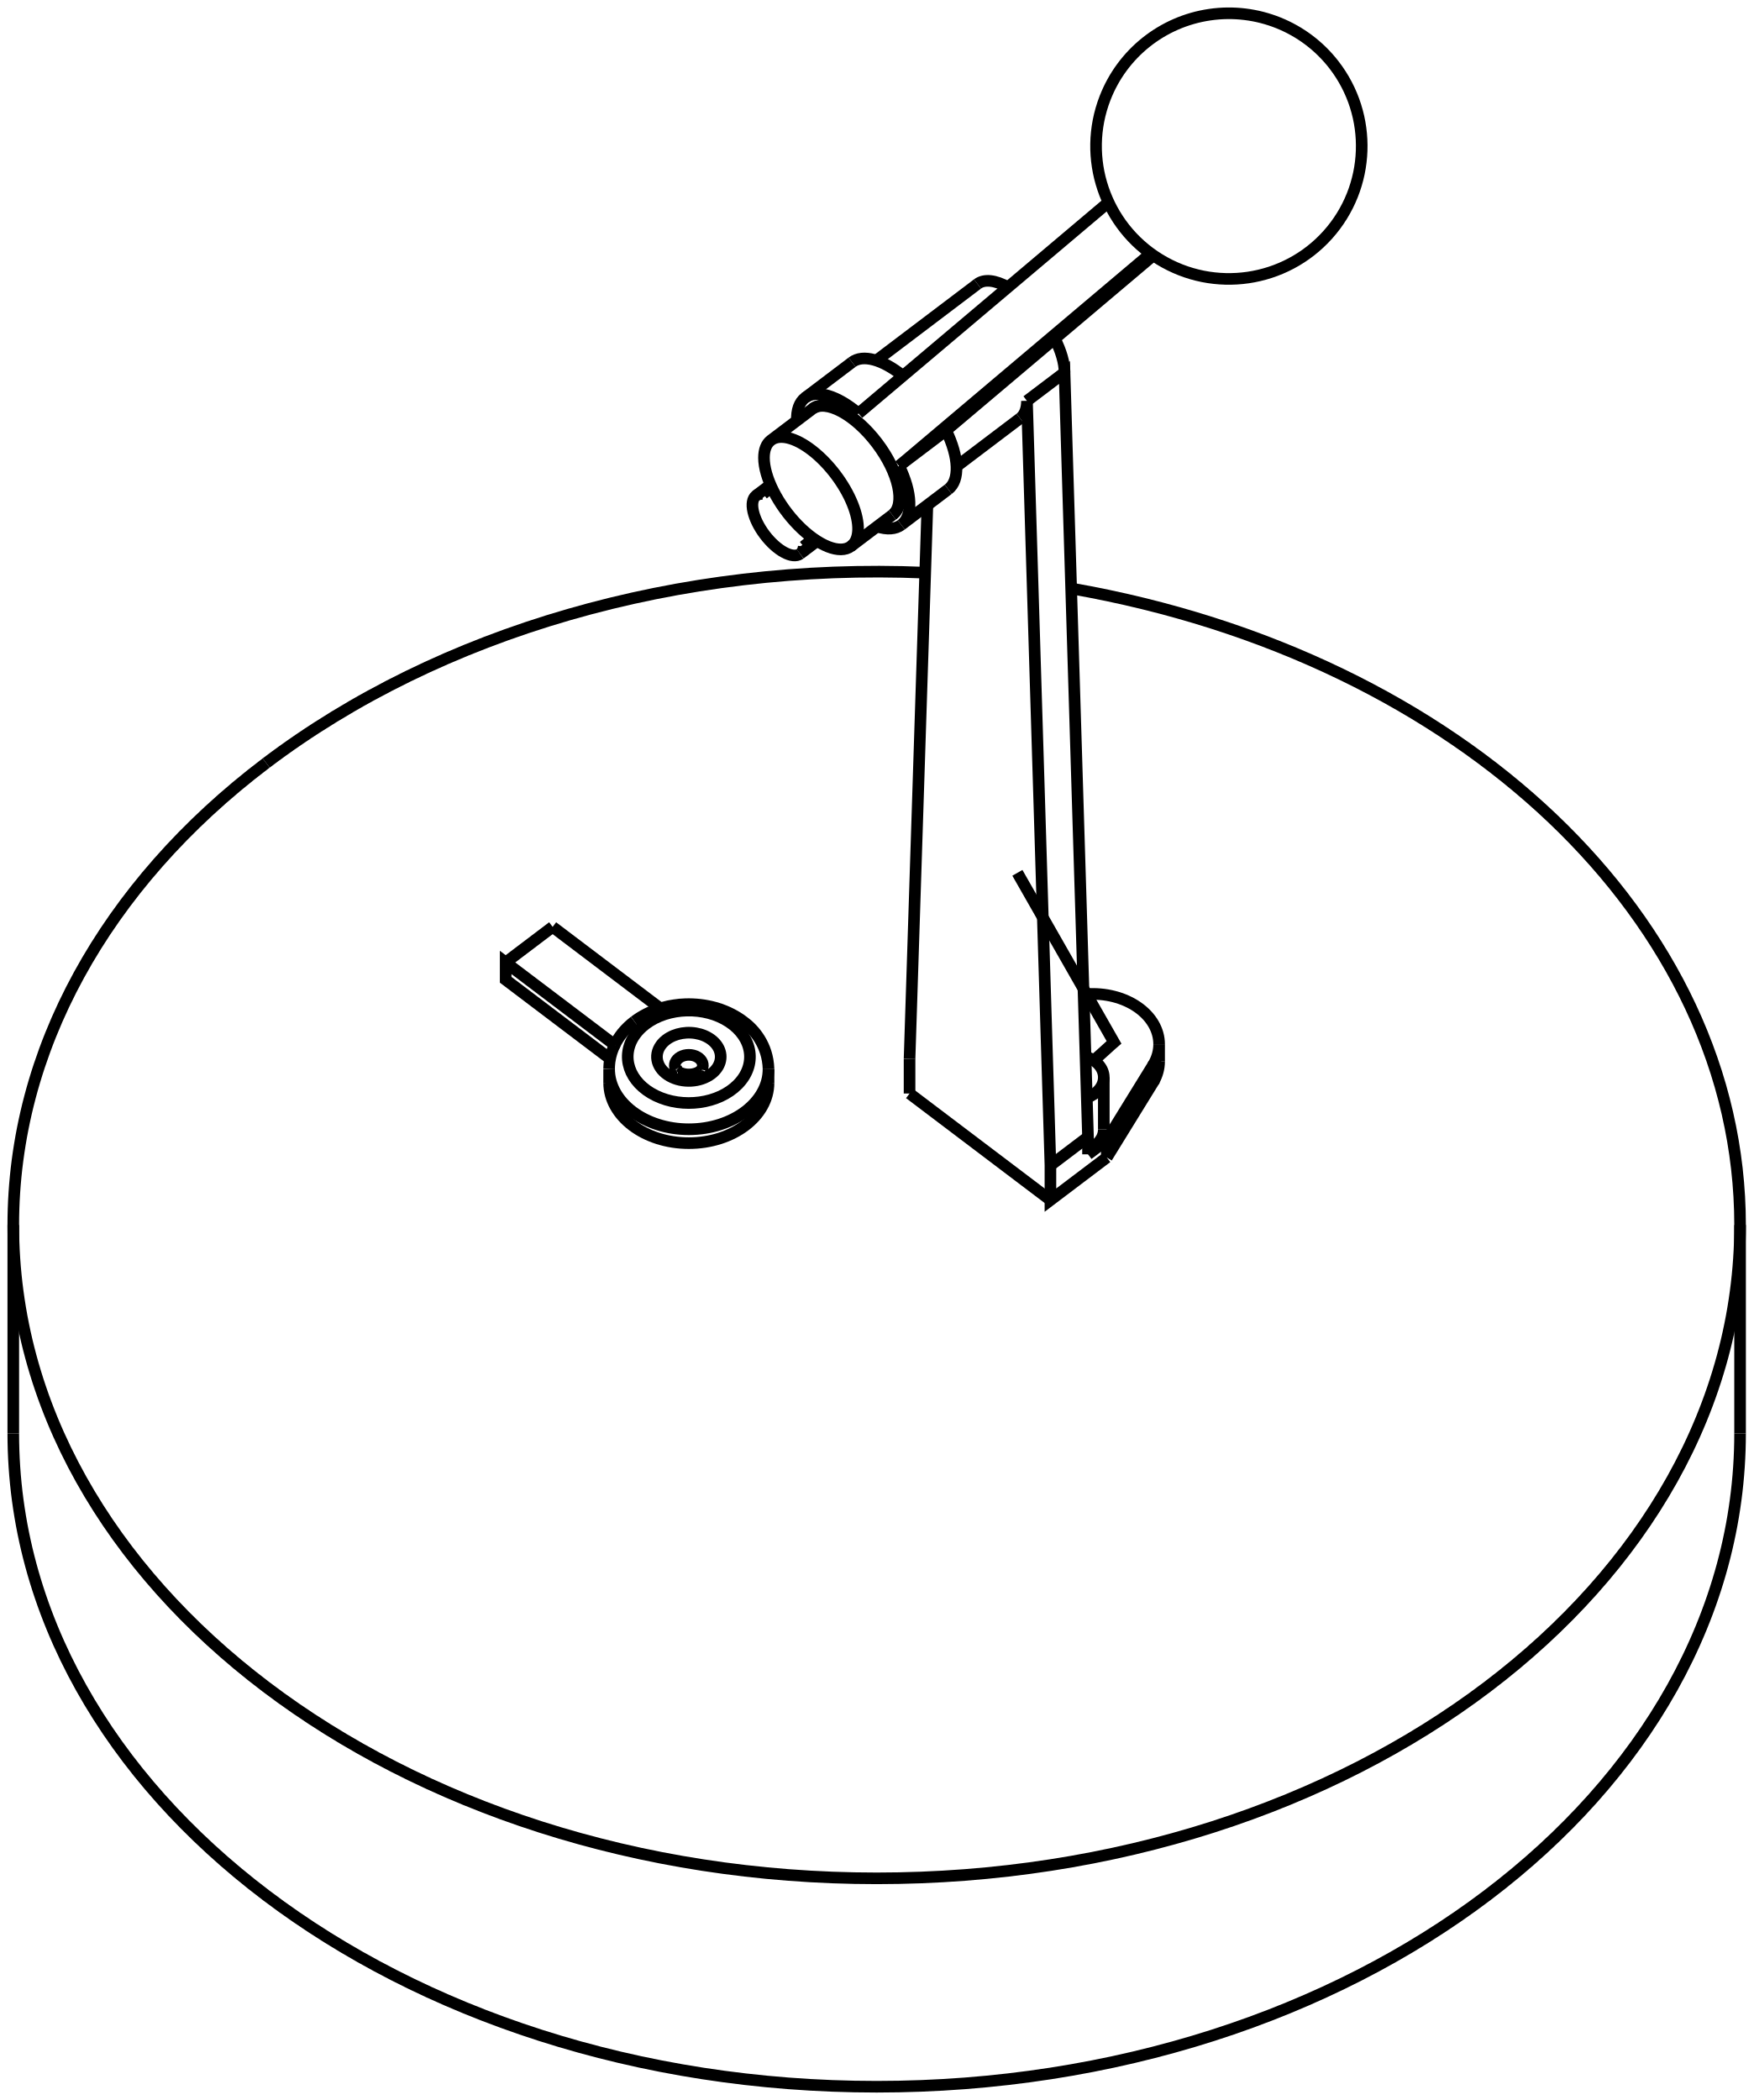
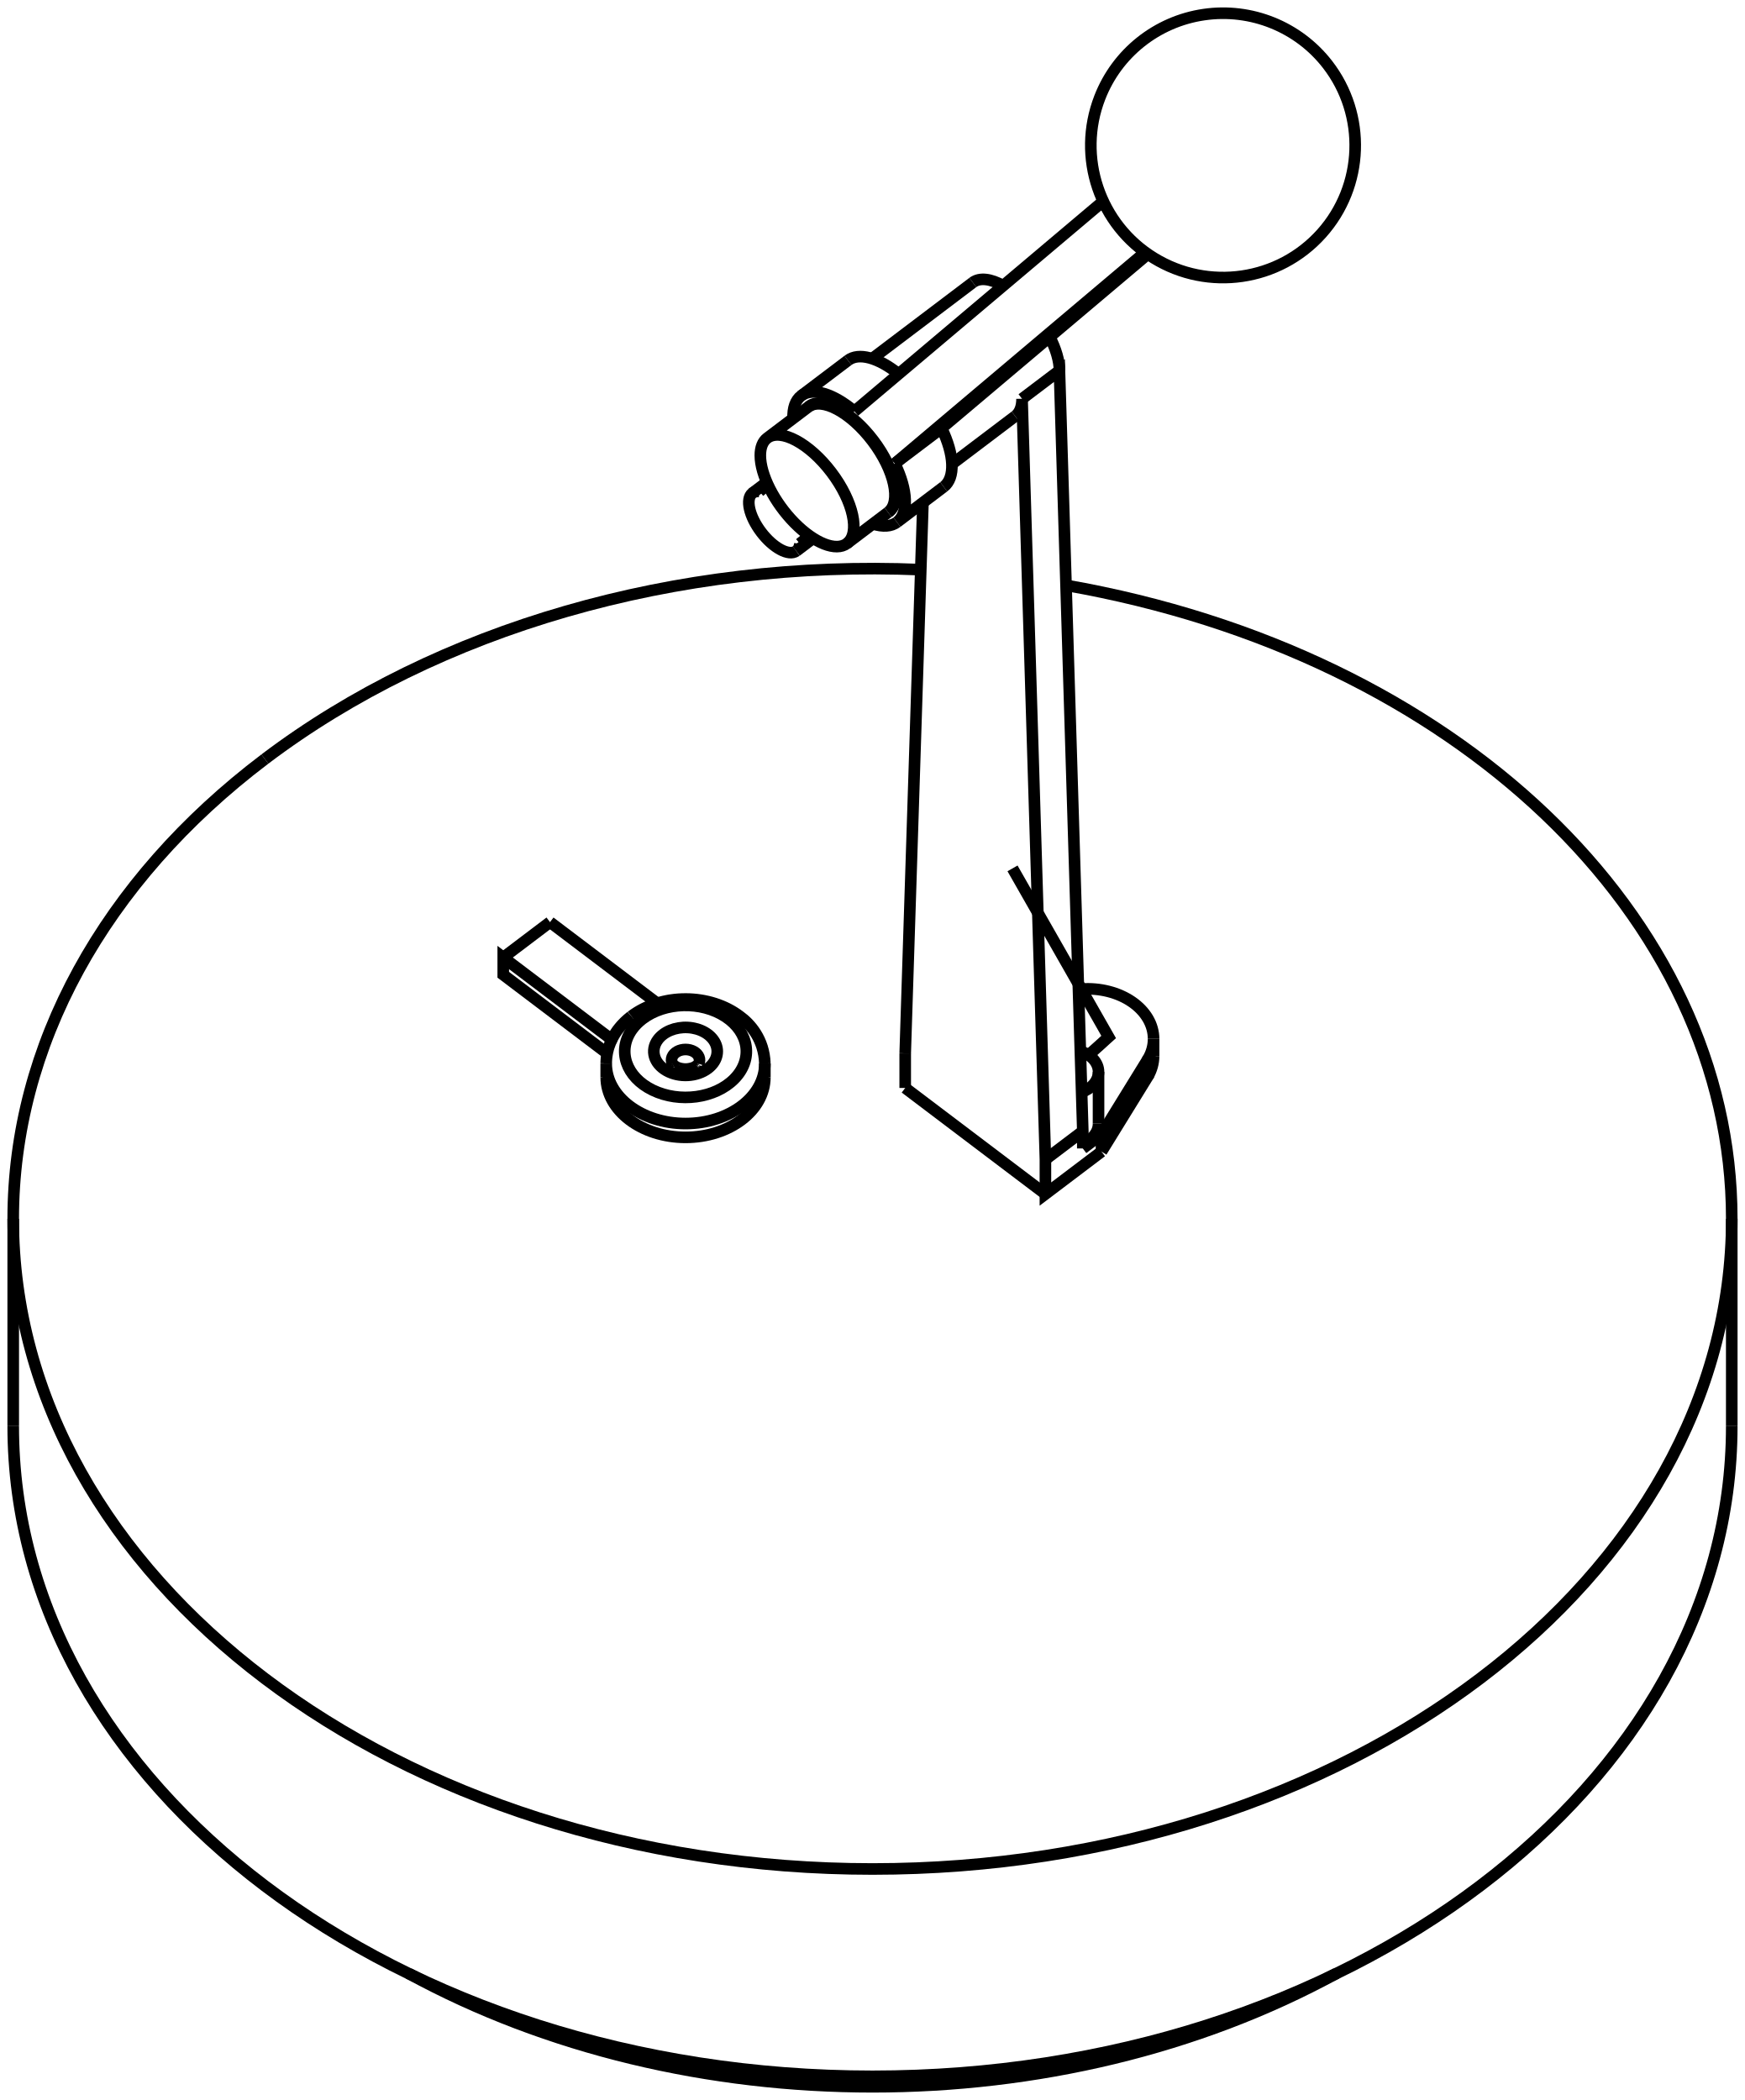
- <svg xmlns="http://www.w3.org/2000/svg" version="1.1" viewBox="-66 -54.001 132 158.104" fill="none" stroke="black" stroke-width="0.6%" vector-effect="non-scaling-stroke">
-   <path d="M -45.962 3.444 A 65 49.189 360 0 1 3.654 -10.885" />
-   <path d="M 14.642 -9.698 A 65 49.189 360 0 1 65 38.226 A 65 49.189 360 0 1 -65 38.226 A 65 49.189 360 0 1 -45.962 3.444" />
-   <path d="M -65 53.915 A 65 49.189 180 0 0 65 53.915" />
-   <path d="M -20.142 27.524 A 6 4.54 180 0 0 -8.142 27.524" />
-   <path d="M -20.069 25.714 L -27.931 19.765 L -27.931 18.458 L -19.721 24.67" />
-   <path d="M 17.324 33.143 L 13.081 36.353 L 13.081 33.738 L 11.314 -23.818 A 5 2.311 232.883 0 1 10.795 -22.507" />
-   <path d="M 2.475 28.327 L 13.081 36.353" />
-   <path d="M 20.852 27.421 A 5 3.784 180 0 0 21.263 25.919" />
-   <path d="M 17.324 33.143 L 20.852 27.421 L 20.852 26.114 A 5 3.784 180 0 0 21.263 24.611 L 21.263 25.919" />
-   <path d="M -24.395 15.782 L -16.289 21.916" />
-   <path d="M -27.931 18.458 L -24.395 15.782" />
-   <path d="M -8.142 26.478 A 6 4.54 360 0 1 -20.142 26.478 L -20.142 27.524" />
-   <path d="M -19.722 24.671 Q -19.72 24.67 -19.721 24.67" />
-   <path d="M 15.91 32.905 L 15.91 31.598 L 14.142 -25.958 L 11.314 -23.818" />
-   <path d="M 15.91 32.905 L 17.324 31.835 L 20.852 26.114" />
-   <path d="M 17.324 33.143 L 17.324 31.835" />
-   <path d="M 15.91 31.598 L 13.081 33.738" />
-   <path d="M 2.475 25.712 L 2.475 28.327" />
-   <path d="M 3.818 -15.972 L 2.475 25.712" />
-   <path d="M 21.263 24.611 A 5 3.784 180 0 0 15.798 20.844" />
-   <path d="M -17.395 23.101 A 4.6 3.481 360 1 1 -18.179 23.894 A 4.6 3.481 360 0 1 -17.395 23.101 Z" />
-   <path d="M -19.719 24.665 A 5.942 4.496 180 0 0 -19.721 24.67" />
-   <path d="M 14.142 -25.958 A 5 2.311 52.883 0 0 13.408 -28.507" />
-   <path d="M 9.886 -32.379 A 5 2.311 52.883 0 0 7.589 -32.621" />
-   <path d="M 16.344 25.837 C 16.4 25.79 16.45 25.74 16.509 25.692 C 16.56 25.64 16.62 25.59 16.674 25.546 C 16.73 25.5 16.78 25.45 16.838 25.399 C 16.89 25.35 16.95 25.3 17.002 25.253 C 17.07 25.19 17.15 25.12 17.219 25.057 C 17.29 24.99 17.36 24.93 17.435 24.861 C 17.51 24.8 17.58 24.73 17.649 24.665 C 17.72 24.6 17.79 24.53 17.864 24.469 L 10.593 11.712" />
-   <path d="M 17.099 31.033 A 2.25 1.703 360 0 1 15.91 32.534" />
-   <path d="M -12.445 26.847 A 2.4 1.816 360 0 1 -16.248 24.692 A 2.4 1.816 360 1 1 -12.445 26.847 Z" />
-   <path d="M 15.724 25.542 A 2.25 1.703 360 0 1 17.099 27.11 L 17.099 31.033" />
-   <path d="M 17.099 27.11 A 2.25 1.703 360 0 1 15.819 28.647" />
-   <path d="M -15.135 26.493 A 1.058 0.801 360 1 1 -13.149 26.493 C -13.15 26.49 -13.15 26.5 -13.151 26.498 C -13.15 26.5 -13.15 26.5 -13.154 26.503 C -13.16 26.51 -13.16 26.51 -13.158 26.51 C -13.16 26.51 -13.16 26.51 -13.162 26.516 C -13.16 26.52 -13.17 26.52 -13.167 26.524 C -13.17 26.53 -13.17 26.53 -13.173 26.532 C -13.18 26.54 -13.18 26.54 -13.18 26.541 C -13.18 26.54 -13.18 26.55 -13.188 26.551 C -13.19 26.55 -13.19 26.56 -13.196 26.561 C -13.2 26.56 -13.2 26.57 -13.206 26.572 C -13.21 26.58 -13.21 26.58 -13.217 26.583 C -13.22 26.59 -13.23 26.59 -13.229 26.595 C -13.23 26.6 -13.24 26.6 -13.243 26.607 C -13.25 26.61 -13.25 26.62 -13.257 26.62 C -13.26 26.62 -13.27 26.63 -13.273 26.633 C -13.28 26.64 -13.28 26.64 -13.29 26.646" />
-   <path d="M 1.644 -17.146 A 4 1.849 52.883 0 0 1.684 -17.367" />
-   <path d="M -2.661 -23.108 A 4 1.849 52.883 0 0 -2.884 -23.13" />
-   <path d="M 1.179 -15.229 A 5 2.311 52.883 0 0 -4.856 -23.203 L -7.967 -20.849 A 5 2.311 232.883 1 1 -1.933 -12.875 A 5 2.311 232.883 0 1 -8.485 -19.537 A 5 2.311 232.883 0 1 -7.967 -20.849" />
-   <path d="M 5.388 -17.161 A 6 2.773 52.883 0 0 5.227 -21.598 L 20.83 -34.775" />
-   <path d="M 1.979 -25.703 A 6 2.773 52.883 0 0 -1.853 -26.73" />
-   <path d="M 1.692 -18.923 L 20.63 -34.916" />
-   <path d="M 1.692 -18.923 L 5.227 -21.598" />
-   <path d="M -5.489 -12.859 L -4.773 -13.463" />
-   <path d="M 1.692 -18.923 A 6 2.773 232.883 0 1 1.853 -14.485 L 5.388 -17.161" />
-   <path d="M 1.853 -14.485 A 6 2.773 232.883 0 1 0.027 -14.358" />
-   <path d="M 17.455 -38.772 L -1.37 -22.874" />
-   <path d="M -6.007 -22.332 A 6 2.773 232.883 0 1 -5.388 -24.054 L -1.853 -26.73" />
-   <path d="M -5.388 -24.054 A 6 2.773 232.883 0 1 -1.37 -22.874" />
-   <path d="M -7.922 -17.341 L -8.551 -16.81" />
-   <path d="M -5.489 -12.859 A 2.75 1.271 232.883 0 1 -5.765 -12.3 L -4.705 -13.102 A 2.75 1.271 52.883 0 0 -4.534 -13.302" />
-   <path d="M -5.765 -12.3 A 2.75 1.271 232.883 0 1 -9.084 -16.685 L -8.023 -17.488" />
-   <path d="M -9.084 -16.685 A 2.75 1.271 232.883 0 1 -8.551 -16.81" />
-   <path d="M -4.82 -23.229 A 5 2.311 232.883 0 1 -4.785 -23.257 A 5 2.311 232.883 0 1 1.249 -15.283 A 5 2.311 232.883 0 1 1.214 -15.257" />
-   <path d="M -5.489 -12.859 L -4.73 -13.433" />
-   <path d="M -7.996 -17.508 A 2.75 1.271 52.883 0 0 -8.023 -17.488" />
-   <path d="M -4.399 -23.408 A 5 2.311 232.883 0 1 -4.375 -23.45" />
-   <path d="M 1.547 -15.624 A 5 2.311 232.883 0 1 1.5 -15.613" />
-   <path d="M -65 38.226 L -65 53.915" />
-   <path d="M 65 38.226 L 65 53.915" />
-   <path d="M -8.142 26.478 L -8.142 27.524" />
-   <path d="M -18.24 22.9 C -18.17 22.85 -18.1 22.8 -18.027 22.747 C -17.95 22.7 -17.88 22.65 -17.806 22.602 C -17.73 22.56 -17.65 22.51 -17.577 22.467 C -17.5 22.42 -17.42 22.38 -17.341 22.34 C -17.26 22.3 -17.18 22.26 -17.098 22.223 C -17.02 22.19 -16.93 22.15 -16.849 22.116 C -16.76 22.08 -16.68 22.05 -16.594 22.018 C -16.51 21.99 -16.42 21.96 -16.334 21.93 C -16.25 21.9 -16.16 21.88 -16.069 21.852 C -15.98 21.83 -15.89 21.81 -15.8 21.785 C -15.71 21.76 -15.62 21.74 -15.528 21.727 C -15.44 21.71 -15.34 21.69 -15.252 21.68 C -15.16 21.67 -15.07 21.65 -14.975 21.644 C -14.88 21.63 -14.79 21.62 -14.695 21.618 C -14.6 21.61 -14.51 21.61 -14.415 21.602 C -14.32 21.6 -14.23 21.6 -14.134 21.597 C -14.04 21.6 -13.95 21.6 -13.852 21.603 C -13.76 21.61 -13.66 21.61 -13.57 21.619 C -13.48 21.63 -13.38 21.64 -13.29 21.646 C -13.2 21.66 -13.1 21.67 -13.012 21.683 C -12.92 21.7 -12.83 21.71 -12.736 21.731 C -12.64 21.75 -12.55 21.77 -12.463 21.789 C -12.37 21.81 -12.28 21.83 -12.194 21.858 C -12.1 21.88 -12.02 21.91 -11.929 21.937 C -11.84 21.96 -11.75 21.99 -11.668 22.026 C -11.58 22.06 -11.5 22.09 -11.413 22.125 C -11.33 22.16 -11.25 22.2 -11.164 22.233 C -11.08 22.27 -11 22.31 -10.921 22.352 C -10.6 22.52 -10.3 22.7 -10.023 22.917 C -9.26 23.47 -8.2 24.64 -8.142 26.478" />
-   <path d="M -19.719 24.665 C -19.7 24.62 -19.68 24.58 -19.655 24.538 C -19.63 24.5 -19.61 24.45 -19.587 24.414 C -19.56 24.37 -19.54 24.33 -19.514 24.291 C -19.49 24.25 -19.46 24.21 -19.438 24.17 C -19.41 24.13 -19.39 24.09 -19.358 24.051 C -19.33 24.01 -19.3 23.97 -19.274 23.935 C -19.25 23.9 -19.22 23.86 -19.186 23.82 C -19.16 23.78 -19.13 23.74 -19.094 23.708 C -19.06 23.67 -19.03 23.63 -18.999 23.598 C -18.97 23.56 -18.93 23.53 -18.9 23.491 C -18.87 23.46 -18.83 23.42 -18.798 23.386 C -18.76 23.35 -18.73 23.32 -18.693 23.283 C -18.66 23.25 -18.62 23.22 -18.584 23.184 C -18.55 23.15 -18.51 23.12 -18.472 23.086 C -18.43 23.05 -18.4 23.02 -18.358 22.992 C -18.32 22.96 -18.28 22.93 -18.24 22.9" />
-   <path d="M -19.722 24.671 C -19.74 24.71 -19.76 24.74 -19.772 24.778 C -19.79 24.81 -19.8 24.85 -19.819 24.886 C -19.83 24.92 -19.85 24.96 -19.863 24.995 C -19.88 25.03 -19.89 25.07 -19.903 25.105 C -19.92 25.14 -19.93 25.18 -19.941 25.216 C -19.95 25.25 -19.96 25.29 -19.976 25.328 C -19.99 25.37 -20 25.4 -20.007 25.441 C -20.02 25.48 -20.03 25.52 -20.035 25.554 C -20.04 25.59 -20.05 25.63 -20.06 25.668 C -20.07 25.71 -20.08 25.74 -20.082 25.783 C -20.09 25.82 -20.09 25.86 -20.1 25.898 C -20.11 25.94 -20.11 25.98 -20.115 26.014 C -20.12 26.05 -20.12 26.09 -20.127 26.129 C -20.13 26.17 -20.13 26.21 -20.135 26.246 C -20.14 26.28 -20.14 26.32 -20.14 26.362 C -20.14 26.4 -20.14 26.44 -20.142 26.478" />
-   <path d="M 6.007 -18.883 L 10.795 -22.507" />
-   <path d="M -0.027 -26.857 L 7.589 -32.621" />
-   <path d="M -15.135 26.493 C -15.13 26.49 -15.13 26.5 -15.133 26.498 C -15.13 26.5 -15.13 26.5 -15.13 26.503 C -15.13 26.51 -15.13 26.51 -15.127 26.509 C -15.13 26.51 -15.12 26.51 -15.122 26.516 C -15.12 26.52 -15.12 26.52 -15.117 26.523 C -15.12 26.53 -15.11 26.53 -15.112 26.532 C -15.11 26.53 -15.11 26.54 -15.105 26.54 C -15.1 26.54 -15.1 26.55 -15.097 26.55 C -15.1 26.55 -15.09 26.56 -15.09 26.558 C -15.09 26.56 -15.08 26.56 -15.082 26.568 C -15.08 26.57 -15.08 26.57 -15.072 26.577 C -15.07 26.58 -15.07 26.58 -15.062 26.588 C -15.06 26.59 -15.06 26.59 -15.052 26.598 C -15.05 26.6 -15.04 26.61 -15.04 26.609 C -15.04 26.61 -15.03 26.62 -15.027 26.62 C -15.02 26.62 -15.02 26.63 -15.013 26.631 C -15.01 26.64 -15 26.64 -14.998 26.643 C -14.99 26.65 -14.99 26.65 -14.982 26.655 C -14.98 26.66 -14.97 26.66 -14.966 26.667 C -14.96 26.67 -14.95 26.67 -14.948 26.679 C -14.94 26.68 -14.94 26.69 -14.929 26.691 C -14.92 26.69 -14.92 26.7 -14.909 26.703 C -14.9 26.71 -14.9 26.71 -14.889 26.715 C -14.88 26.72 -14.87 26.72 -14.867 26.727 C -14.85 26.73 -14.84 26.74 -14.821 26.75 C -14.8 26.76 -14.79 26.77 -14.771 26.773 C -14.74 26.79 -14.7 26.8 -14.661 26.814 C -14.58 26.84 -14.5 26.86 -14.411 26.874 C -14.23 26.9 -14.04 26.9 -13.863 26.872 C -13.61 26.83 -13.4 26.73 -13.29 26.646" />
-   <path d="M 1.179 -15.229 L -1.933 -12.875" />
-   <path d="M 34.421 -49.126 A 10 10 0 0 0 17.191 -46.612 A 10 10 0 1 0 34.421 -49.126 Z" />
+ <svg xmlns="http://www.w3.org/2000/svg" version="1.1" viewBox="-66 -53.992 132 158.885" fill="none" stroke="black" stroke-width="0.6%" vector-effect="non-scaling-stroke">
+   <path d="M -45.962 3.437 A 65 49.193 360 0 1 3.654 -10.893" />
+   <path d="M 14.641 -9.707 A 65 49.193 360 0 1 65 38.222 A 65 49.193 360 0 1 -65 38.222 A 65 49.193 360 0 1 -45.962 3.437" />
+   <path d="M -65 53.909 A 65 49.193 180 0 0 65 53.909" />
+   <path d="M -20.142 27.519 A 6 4.541 180 0 0 -8.142 27.519" />
+   <path d="M -20.069 25.709 L -27.931 19.759 L -27.931 18.452 L -19.721 24.665" />
+   <path d="M 17.324 33.138 L 13.081 36.349 L 13.081 33.734 L 11.314 -23.816 A 5 2.311 232.881 0 1 10.796 -22.505" />
+   <path d="M 2.475 28.322 L 13.081 36.349" />
+   <path d="M 20.852 27.416 A 5 3.784 180 0 0 21.263 25.913" />
+   <path d="M 17.324 33.138 L 20.852 27.416 L 20.852 26.109 A 5 3.784 180 0 0 21.263 24.606 L 21.263 25.913" />
+   <path d="M -24.395 15.776 L -16.289 21.911" />
+   <path d="M -27.931 18.452 L -24.395 15.776" />
+   <path d="M -8.142 26.473 A 6 4.541 360 0 1 -20.142 26.473 L -20.142 27.519" />
+   <path d="M -19.722 24.666 Q -19.72 24.67 -19.721 24.665" />
+   <path d="M 15.91 32.901 L 15.91 31.594 L 14.142 -25.957 L 11.314 -23.816" />
+   <path d="M 15.91 32.901 L 17.324 31.831 L 20.852 26.109" />
+   <path d="M 17.324 33.138 L 17.324 31.831" />
+   <path d="M 15.91 31.594 L 13.081 33.734" />
+   <path d="M 2.475 25.707 L 2.475 28.322" />
+   <path d="M 3.817 -15.97 L 2.475 25.707" />
+   <path d="M 21.263 24.606 A 5 3.784 180 0 0 15.797 20.839" />
+   <path d="M -35.093 95.316 A 60 45.409 180 0 0 35.093 95.316" />
+   <path d="M -17.395 23.096 A 4.6 3.481 360 1 1 -18.179 23.889 A 4.6 3.481 360 0 1 -17.395 23.096 Z" />
+   <path d="M -19.719 24.659 A 5.942 4.497 180 0 0 -19.721 24.665" />
+   <path d="M 14.142 -25.957 A 5 2.311 52.881 0 0 13.409 -28.503" />
+   <path d="M 9.888 -32.376 A 5 2.311 52.881 0 0 7.589 -32.619" />
+   <path d="M 16.343 25.833 C 16.4 25.78 16.45 25.74 16.509 25.687 C 16.56 25.64 16.62 25.59 16.674 25.541 C 16.73 25.49 16.78 25.44 16.838 25.394 C 16.89 25.35 16.95 25.3 17.002 25.247 C 17.07 25.18 17.15 25.12 17.219 25.052 C 17.29 24.99 17.36 24.92 17.435 24.856 C 17.51 24.79 17.58 24.73 17.649 24.66 C 17.72 24.59 17.79 24.53 17.864 24.464 L 10.593 11.709" />
+   <path d="M 17.099 31.028 A 2.25 1.703 0 0 1 15.91 32.53" />
+   <path d="M -12.445 26.842 A 2.4 1.816 360 0 1 -16.248 24.687 A 2.4 1.816 360 1 1 -12.445 26.842 Z" />
+   <path d="M 15.724 25.537 A 2.25 1.703 0 0 1 17.099 27.106 L 17.099 31.028" />
+   <path d="M 17.099 27.106 A 2.25 1.703 0 0 1 15.819 28.643" />
+   <path d="M -15.135 26.488 A 1.058 0.801 360 1 1 -13.149 26.488 C -13.15 26.49 -13.15 26.49 -13.151 26.493 C -13.15 26.49 -13.15 26.5 -13.154 26.498 C -13.16 26.5 -13.16 26.5 -13.158 26.505 C -13.16 26.51 -13.16 26.51 -13.162 26.511 C -13.16 26.51 -13.17 26.52 -13.167 26.519 C -13.17 26.52 -13.17 26.52 -13.173 26.527 C -13.18 26.53 -13.18 26.53 -13.18 26.536 C -13.18 26.54 -13.18 26.54 -13.188 26.546 C -13.19 26.55 -13.19 26.55 -13.196 26.556 C -13.2 26.56 -13.2 26.56 -13.206 26.567 C -13.21 26.57 -13.21 26.57 -13.217 26.578 C -13.22 26.58 -13.23 26.59 -13.229 26.59 C -13.23 26.59 -13.24 26.6 -13.243 26.602 C -13.25 26.61 -13.25 26.61 -13.257 26.615 C -13.26 26.62 -13.27 26.62 -13.273 26.628 C -13.28 26.63 -13.28 26.64 -13.29 26.641" />
+   <path d="M 1.644 -17.144 A 4 1.849 52.881 0 0 1.684 -17.364" />
+   <path d="M -2.662 -23.106 A 4 1.849 52.881 0 0 -2.885 -23.127" />
+   <path d="M 1.179 -15.227 A 5 2.311 52.881 0 0 -4.856 -23.201 L -7.967 -20.846 A 5 2.311 232.881 1 1 -1.932 -12.872 A 5 2.311 232.881 0 1 -8.485 -19.535 A 5 2.311 232.881 0 1 -7.967 -20.846" />
+   <path d="M 5.389 -17.159 A 6 2.773 52.881 0 0 5.227 -21.595 L 20.829 -34.767" />
+   <path d="M 1.98 -25.699 A 6 2.773 52.881 0 0 -1.853 -26.727" />
+   <path d="M 1.692 -18.92 L 20.63 -34.908" />
+   <path d="M 1.692 -18.92 L 5.227 -21.595" />
+   <path d="M -5.489 -12.858 L -4.773 -13.462" />
+   <path d="M 1.692 -18.92 A 6 2.773 232.881 0 1 1.853 -14.483 L 5.389 -17.159" />
+   <path d="M 1.853 -14.483 A 6 2.773 232.881 0 1 0.027 -14.355" />
+   <path d="M 17.454 -38.764 L -1.37 -22.871" />
+   <path d="M -6.007 -22.329 A 6 2.773 232.881 0 1 -5.389 -24.052 L -1.853 -26.727" />
+   <path d="M -5.389 -24.052 A 6 2.773 232.881 0 1 -1.37 -22.871" />
+   <path d="M -7.922 -17.339 L -8.551 -16.809" />
+   <path d="M -5.489 -12.858 A 2.75 1.271 232.881 0 1 -5.765 -12.299 L -4.704 -13.101 A 2.75 1.271 52.881 0 0 -4.535 -13.3" />
+   <path d="M -5.765 -12.299 A 2.75 1.271 232.881 0 1 -9.084 -16.684 L -8.024 -17.487" />
+   <path d="M -9.084 -16.684 A 2.75 1.271 232.881 0 1 -8.551 -16.809" />
+   <path d="M -4.82 -23.227 A 5 2.311 232.881 0 1 -4.785 -23.254 A 5 2.311 232.881 0 1 1.25 -15.28 A 5 2.311 232.881 0 1 1.214 -15.254" />
+   <path d="M -5.489 -12.858 L -4.731 -13.431" />
+   <path d="M -7.996 -17.506 A 2.75 1.271 52.881 0 0 -8.024 -17.487" />
+   <path d="M -4.399 -23.405 A 5 2.311 232.881 0 1 -4.376 -23.448" />
+   <path d="M 1.547 -15.622 A 5 2.311 232.881 0 1 1.5 -15.611" />
+   <path d="M -65 38.222 L -65 53.909" />
+   <path d="M 65 38.222 L 65 53.909" />
+   <path d="M -8.142 26.473 L -8.142 27.519" />
+   <path d="M -18.24 22.895 C -18.17 22.84 -18.1 22.79 -18.027 22.742 C -17.95 22.69 -17.88 22.64 -17.806 22.597 C -17.73 22.55 -17.65 22.5 -17.577 22.461 C -17.5 22.42 -17.42 22.38 -17.341 22.335 C -17.26 22.29 -17.18 22.26 -17.098 22.218 C -17.02 22.18 -16.93 22.14 -16.849 22.11 C -16.76 22.08 -16.68 22.04 -16.594 22.012 C -16.51 21.98 -16.42 21.95 -16.334 21.925 C -16.25 21.9 -16.16 21.87 -16.069 21.847 C -15.98 21.82 -15.89 21.8 -15.8 21.779 C -15.71 21.76 -15.62 21.74 -15.528 21.722 C -15.44 21.7 -15.34 21.69 -15.252 21.675 C -15.16 21.66 -15.07 21.65 -14.975 21.638 C -14.88 21.63 -14.79 21.62 -14.695 21.612 C -14.6 21.61 -14.51 21.6 -14.415 21.597 C -14.32 21.59 -14.23 21.59 -14.133 21.592 C -14.04 21.59 -13.95 21.59 -13.852 21.597 C -13.76 21.6 -13.66 21.61 -13.57 21.614 C -13.48 21.62 -13.38 21.63 -13.29 21.64 C -13.2 21.65 -13.1 21.66 -13.012 21.678 C -12.92 21.69 -12.83 21.71 -12.736 21.726 C -12.64 21.74 -12.55 21.76 -12.463 21.784 C -12.37 21.81 -12.28 21.83 -12.194 21.853 C -12.1 21.88 -12.02 21.9 -11.928 21.932 C -11.84 21.96 -11.75 21.99 -11.668 22.021 C -11.58 22.05 -11.5 22.08 -11.413 22.119 C -11.33 22.15 -11.25 22.19 -11.163 22.228 C -11.08 22.27 -11 22.31 -10.92 22.346 C -10.6 22.51 -10.3 22.7 -10.022 22.912 C -9.26 23.46 -8.2 24.63 -8.142 26.473" />
+   <path d="M -19.719 24.659 C -19.7 24.62 -19.68 24.57 -19.655 24.533 C -19.63 24.49 -19.61 24.45 -19.586 24.408 C -19.56 24.37 -19.54 24.33 -19.514 24.285 C -19.49 24.24 -19.46 24.2 -19.438 24.165 C -19.41 24.12 -19.39 24.09 -19.358 24.046 C -19.33 24.01 -19.3 23.97 -19.274 23.929 C -19.24 23.89 -19.22 23.85 -19.186 23.815 C -19.16 23.78 -19.13 23.74 -19.094 23.703 C -19.06 23.67 -19.03 23.63 -18.999 23.593 C -18.97 23.56 -18.93 23.52 -18.9 23.485 C -18.87 23.45 -18.83 23.41 -18.798 23.38 C -18.76 23.35 -18.73 23.31 -18.693 23.278 C -18.66 23.24 -18.62 23.21 -18.584 23.178 C -18.55 23.15 -18.51 23.11 -18.472 23.081 C -18.43 23.05 -18.4 23.02 -18.358 22.987 C -18.32 22.96 -18.28 22.93 -18.24 22.895" />
+   <path d="M -19.722 24.666 C -19.74 24.7 -19.76 24.74 -19.772 24.773 C -19.79 24.81 -19.8 24.84 -19.819 24.881 C -19.83 24.92 -19.85 24.95 -19.863 24.99 C -19.88 25.03 -19.89 25.06 -19.903 25.1 C -19.92 25.14 -19.93 25.17 -19.941 25.211 C -19.95 25.25 -19.96 25.29 -19.976 25.323 C -19.99 25.36 -20 25.4 -20.007 25.436 C -20.02 25.47 -20.03 25.51 -20.035 25.549 C -20.04 25.59 -20.05 25.63 -20.06 25.663 C -20.07 25.7 -20.08 25.74 -20.082 25.778 C -20.09 25.82 -20.09 25.85 -20.1 25.893 C -20.11 25.93 -20.11 25.97 -20.115 26.009 C -20.12 26.05 -20.12 26.09 -20.127 26.124 C -20.13 26.16 -20.13 26.2 -20.135 26.24 C -20.14 26.28 -20.14 26.32 -20.14 26.357 C -20.14 26.4 -20.14 26.43 -20.142 26.473" />
+   <path d="M 6.007 -18.881 L 10.796 -22.505" />
+   <path d="M -0.027 -26.855 L 7.589 -32.619" />
+   <path d="M -15.135 26.488 C -15.13 26.49 -15.13 26.49 -15.133 26.493 C -15.13 26.49 -15.13 26.5 -15.13 26.498 C -15.13 26.5 -15.13 26.5 -15.127 26.504 C -15.13 26.51 -15.12 26.51 -15.122 26.511 C -15.12 26.51 -15.12 26.52 -15.117 26.519 C -15.12 26.52 -15.11 26.52 -15.112 26.527 C -15.11 26.53 -15.11 26.53 -15.105 26.535 C -15.1 26.54 -15.1 26.54 -15.097 26.545 C -15.1 26.55 -15.09 26.55 -15.09 26.554 C -15.09 26.56 -15.08 26.56 -15.082 26.563 C -15.08 26.57 -15.08 26.57 -15.072 26.573 C -15.07 26.58 -15.07 26.58 -15.062 26.583 C -15.06 26.59 -15.06 26.59 -15.051 26.593 C -15.05 26.6 -15.04 26.6 -15.04 26.604 C -15.04 26.61 -15.03 26.61 -15.027 26.615 C -15.02 26.62 -15.02 26.62 -15.013 26.627 C -15.01 26.63 -15 26.63 -14.998 26.638 C -14.99 26.64 -14.99 26.65 -14.982 26.65 C -14.98 26.65 -14.97 26.66 -14.966 26.662 C -14.96 26.67 -14.95 26.67 -14.948 26.674 C -14.94 26.68 -14.94 26.68 -14.929 26.686 C -14.92 26.69 -14.92 26.69 -14.909 26.698 C -14.9 26.7 -14.9 26.71 -14.888 26.71 C -14.88 26.71 -14.87 26.72 -14.867 26.722 C -14.85 26.73 -14.84 26.74 -14.821 26.745 C -14.8 26.75 -14.79 26.76 -14.771 26.768 C -14.74 26.78 -14.7 26.8 -14.661 26.809 C -14.58 26.83 -14.5 26.86 -14.41 26.869 C -14.23 26.9 -14.04 26.9 -13.862 26.867 C -13.61 26.83 -13.4 26.73 -13.29 26.641" />
+   <path d="M 1.179 -15.227 L -1.932 -12.872" />
+   <path d="M 34.421 -49.117 A 10 10 0 0 0 17.192 -46.605 A 10 10 0 1 0 34.421 -49.117 Z" />
</svg>
